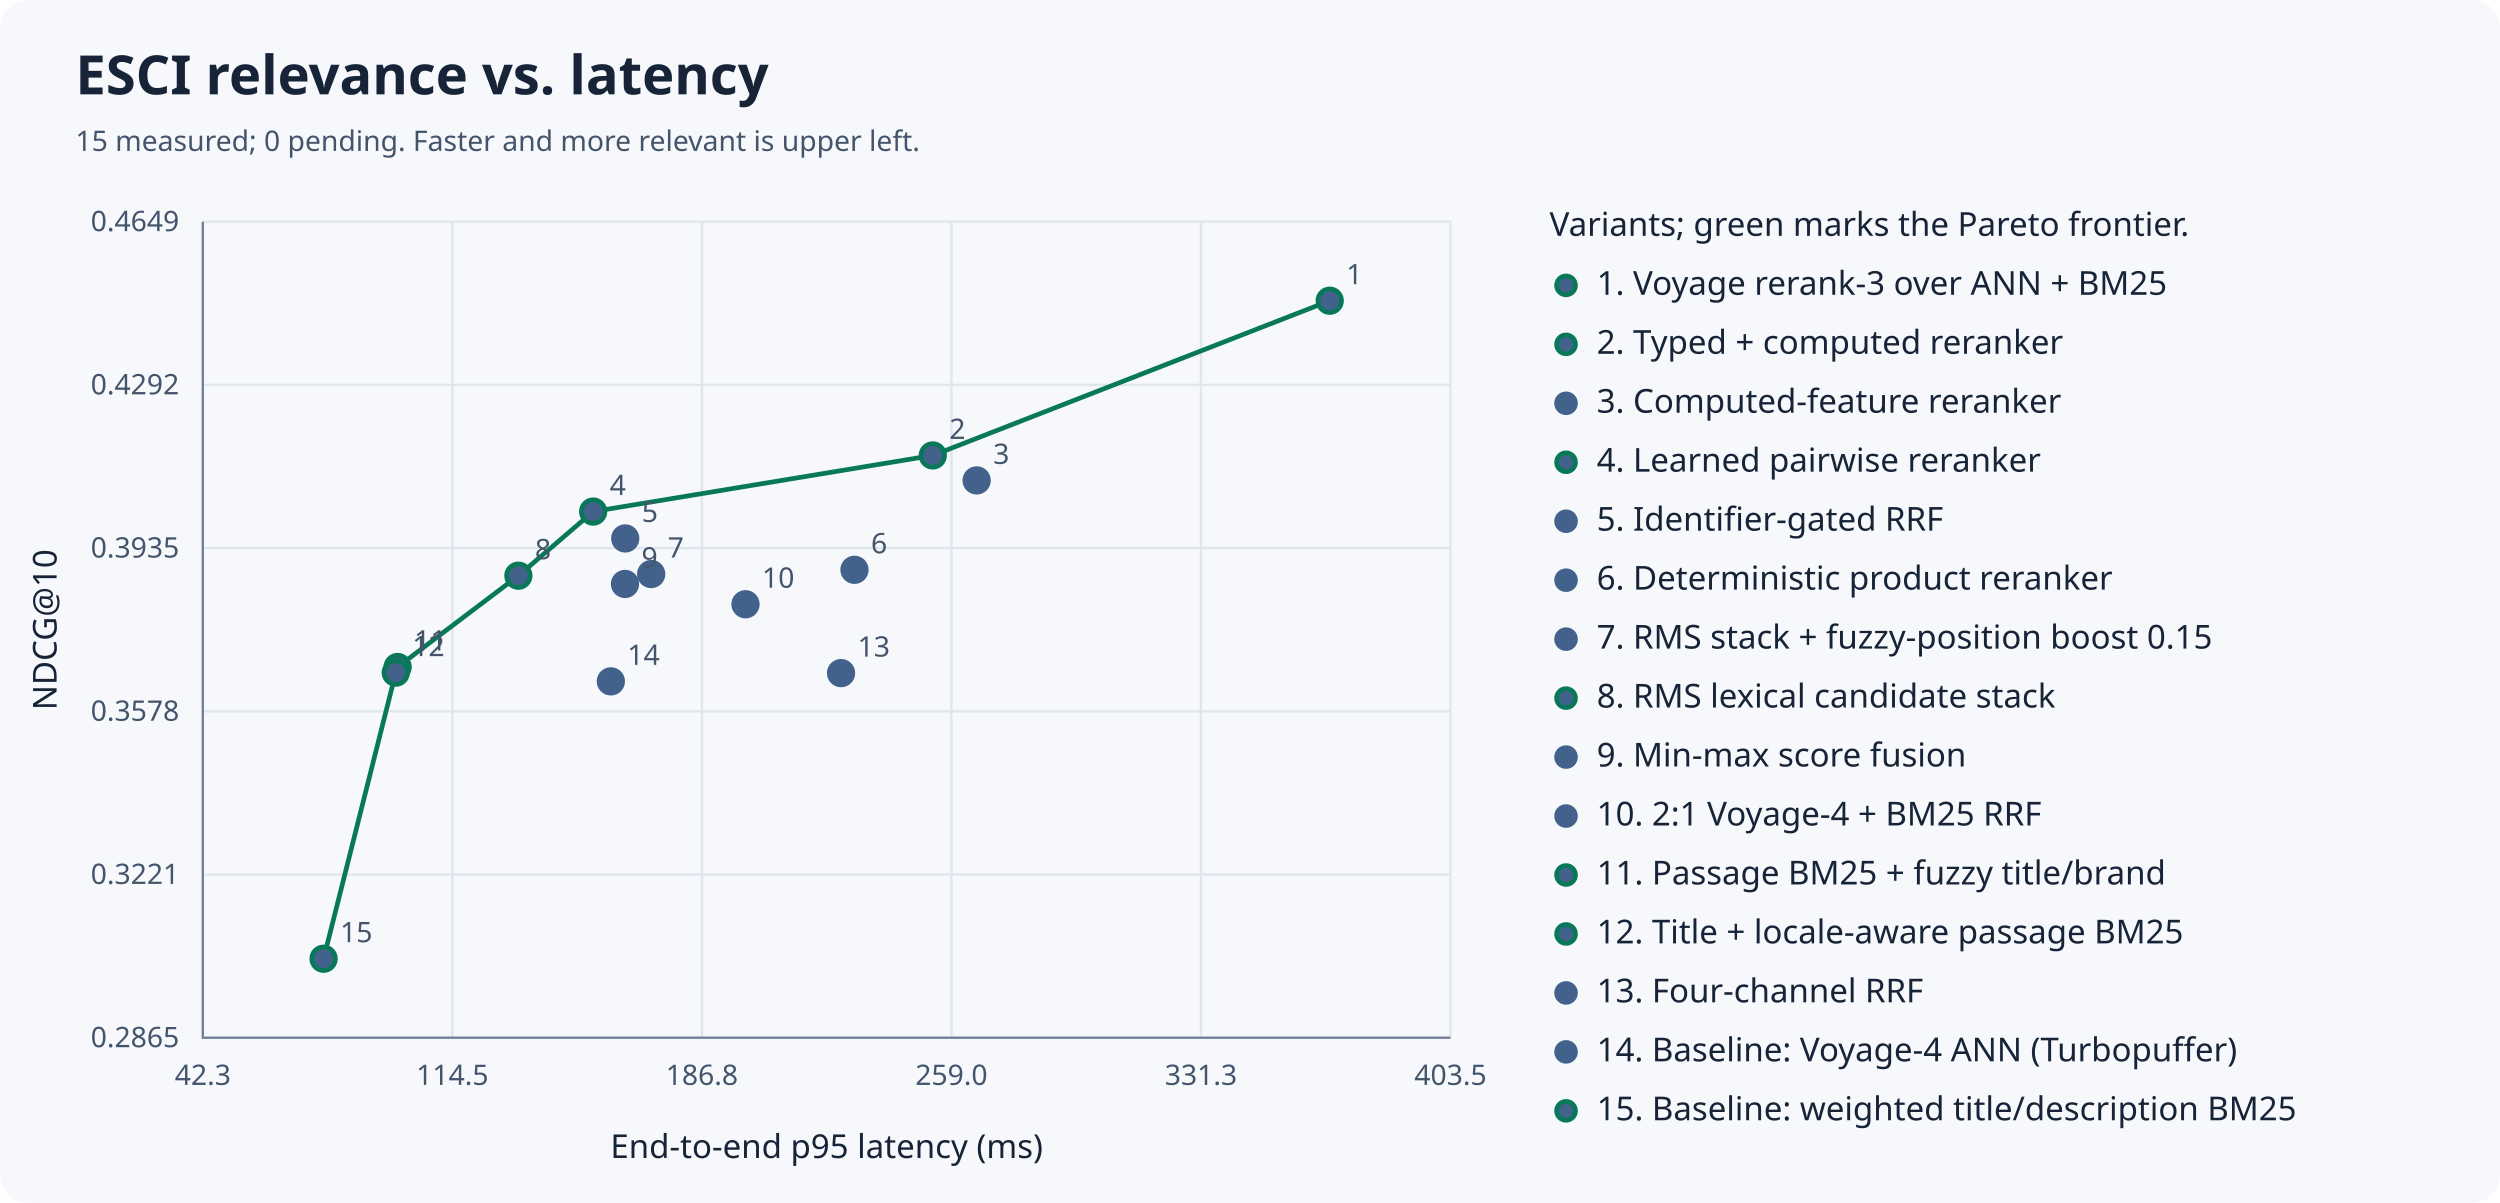
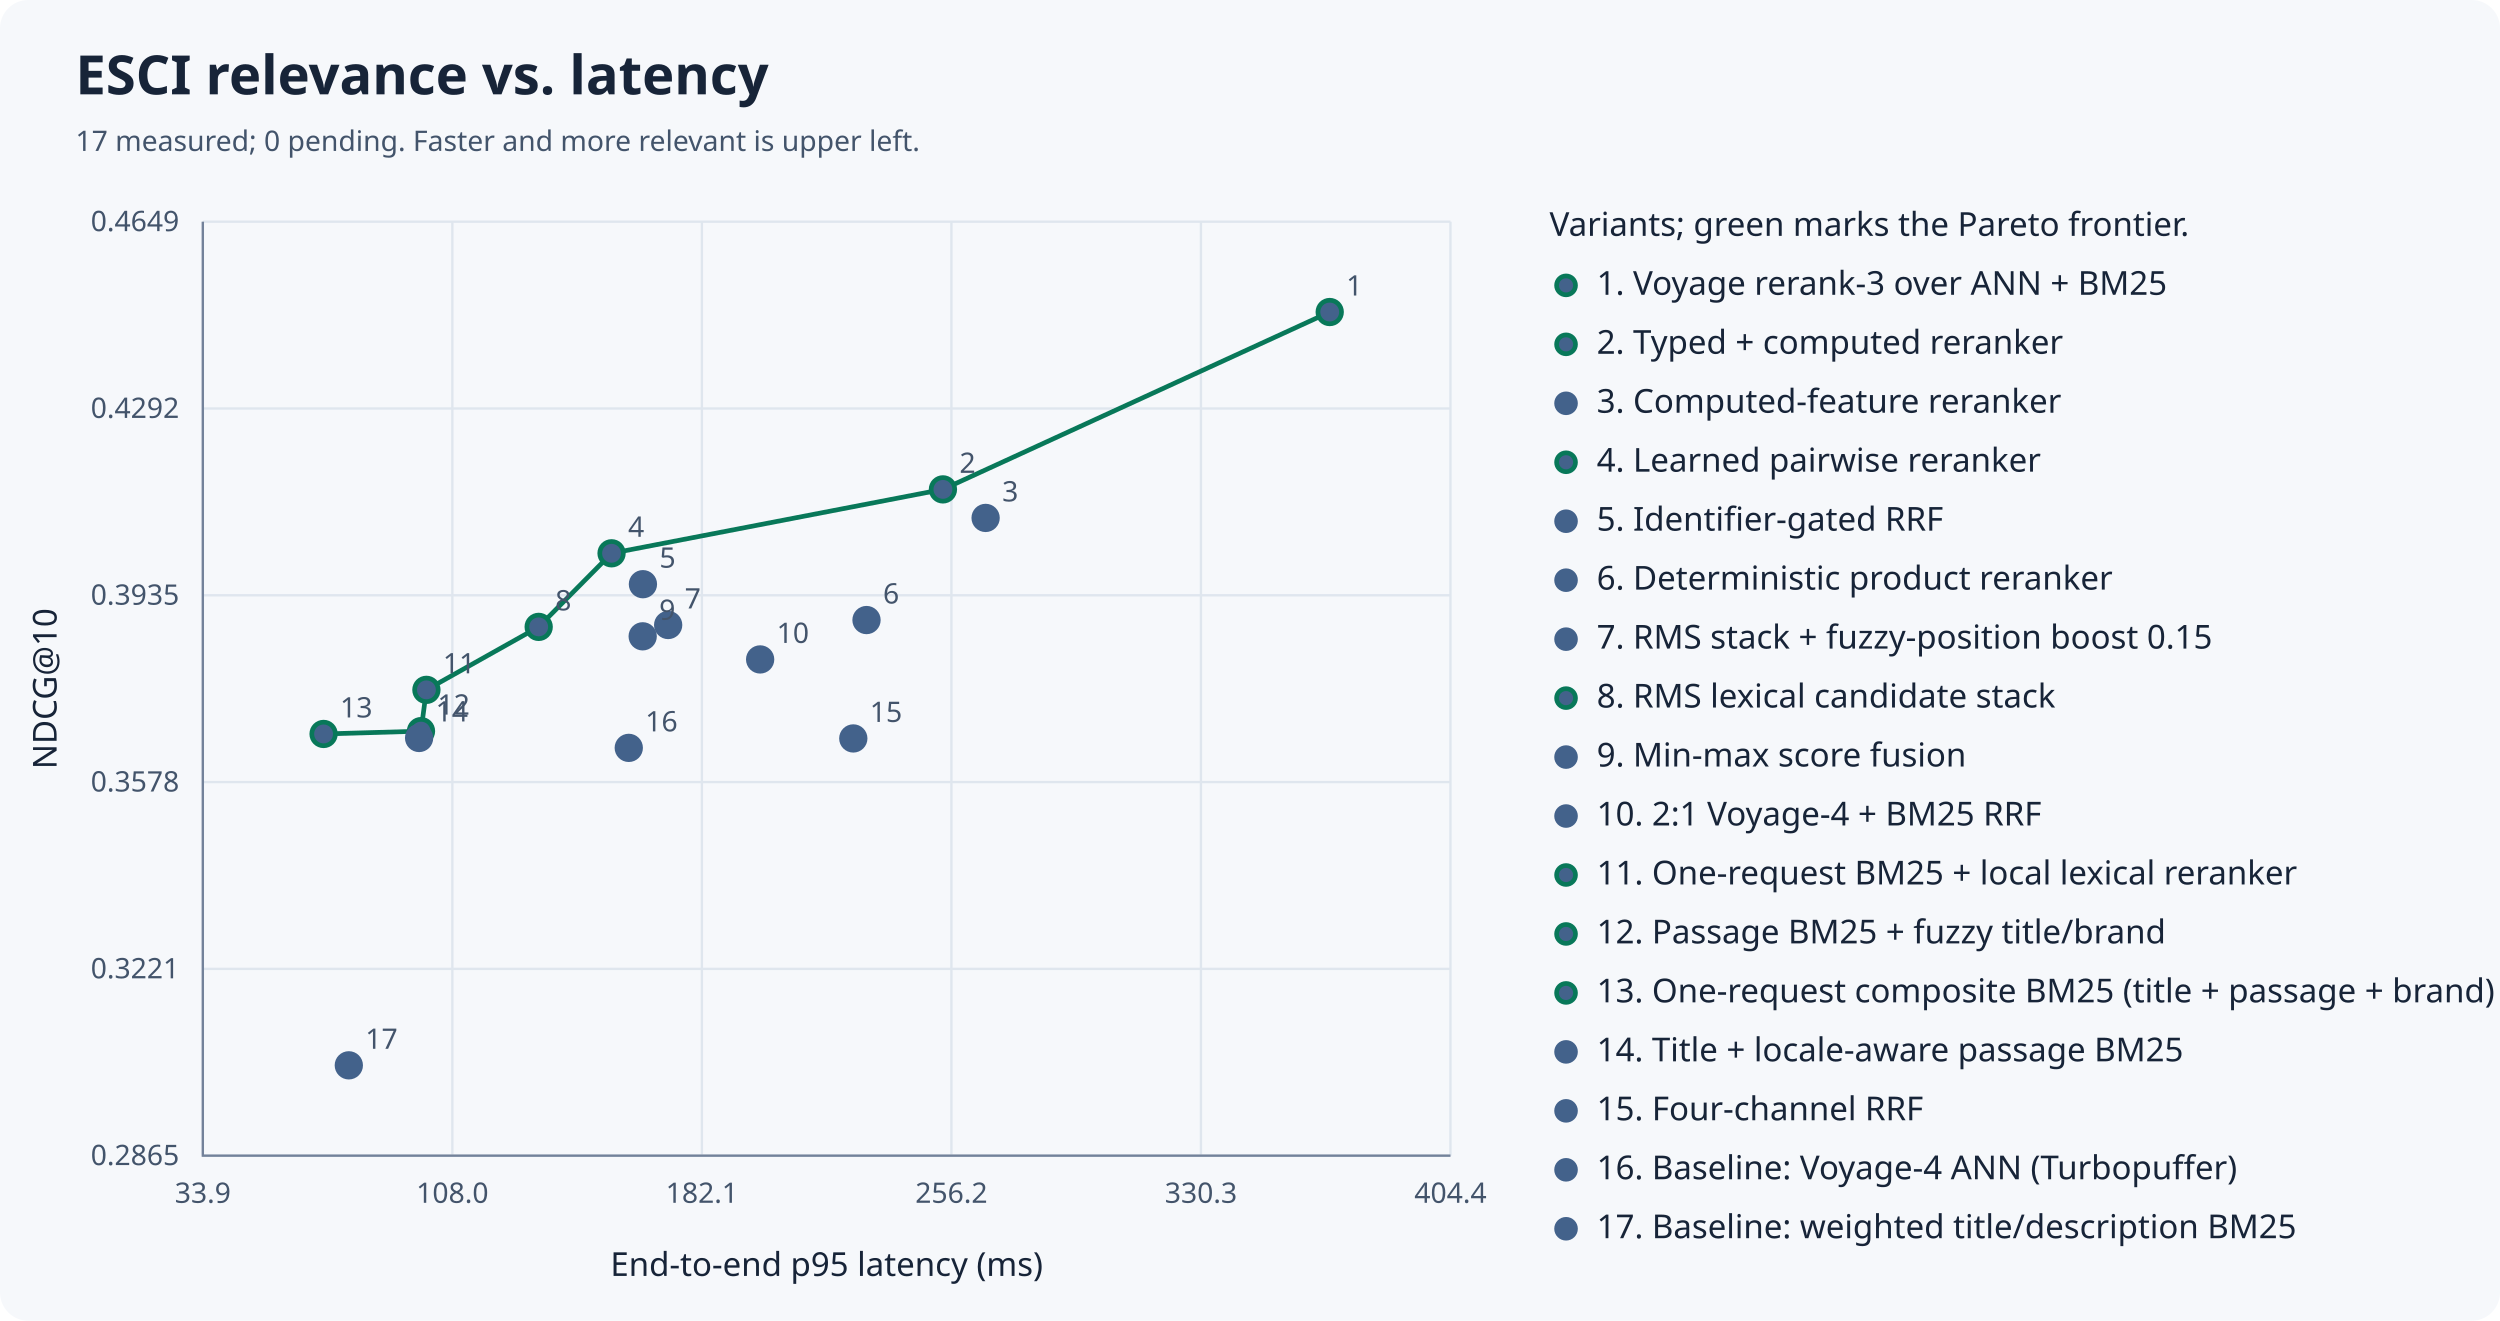
- <svg xmlns="http://www.w3.org/2000/svg" viewBox="0 0 1060 510" role="img" aria-labelledby="title desc">
+ <svg xmlns="http://www.w3.org/2000/svg" viewBox="0 0 1060 560" role="img" aria-labelledby="title desc">
  <style>text{font:14px system-ui,sans-serif;fill:#172438}.small{font-size:12px;fill:#43546b}.heading{font-size:23px;font-weight:bold}.axis{stroke:#73829a}.grid{stroke:#dfe6ee}</style>
  <rect width="100%" height="100%" rx="12" fill="#f6f8fb" />
  <text x="32" y="40" class="heading">ESCI relevance vs. latency</text>
-   <text x="32" y="64" class="small">15 measured; 0 pending. Faster and more relevant is upper left.</text>
-   <path class="grid" d="M86.0 94V440 M86 440.0H615" />
-   <text class="small" x="86.0" y="460" text-anchor="middle">42.3</text>
-   <text class="small" x="76" y="444.0" text-anchor="end">0.2865</text>
-   <path class="grid" d="M191.8 94V440 M86 370.8H615" />
-   <text class="small" x="191.8" y="460" text-anchor="middle">114.5</text>
-   <text class="small" x="76" y="374.8" text-anchor="end">0.3221</text>
-   <path class="grid" d="M297.6 94V440 M86 301.6H615" />
-   <text class="small" x="297.6" y="460" text-anchor="middle">186.8</text>
-   <text class="small" x="76" y="305.6" text-anchor="end">0.3578</text>
-   <path class="grid" d="M403.4 94V440 M86 232.4H615" />
-   <text class="small" x="403.4" y="460" text-anchor="middle">259.0</text>
-   <text class="small" x="76" y="236.4" text-anchor="end">0.3935</text>
-   <path class="grid" d="M509.2 94V440 M86 163.2H615" />
-   <text class="small" x="509.2" y="460" text-anchor="middle">331.3</text>
-   <text class="small" x="76" y="167.2" text-anchor="end">0.4292</text>
-   <path class="grid" d="M615.0 94V440 M86 94.0H615" />
-   <text class="small" x="615.0" y="460" text-anchor="middle">403.5</text>
+   <text x="32" y="64" class="small">17 measured; 0 pending. Faster and more relevant is upper left.</text>
+   <path class="grid" d="M86.0 94V490 M86 490.0H615" />
+   <text class="small" x="86.0" y="510" text-anchor="middle">33.9</text>
+   <text class="small" x="76" y="494.0" text-anchor="end">0.2865</text>
+   <path class="grid" d="M191.8 94V490 M86 410.8H615" />
+   <text class="small" x="191.8" y="510" text-anchor="middle">108.0</text>
+   <text class="small" x="76" y="414.8" text-anchor="end">0.3221</text>
+   <path class="grid" d="M297.6 94V490 M86 331.6H615" />
+   <text class="small" x="297.6" y="510" text-anchor="middle">182.1</text>
+   <text class="small" x="76" y="335.6" text-anchor="end">0.3578</text>
+   <path class="grid" d="M403.4 94V490 M86 252.4H615" />
+   <text class="small" x="403.4" y="510" text-anchor="middle">256.2</text>
+   <text class="small" x="76" y="256.4" text-anchor="end">0.3935</text>
+   <path class="grid" d="M509.2 94V490 M86 173.2H615" />
+   <text class="small" x="509.2" y="510" text-anchor="middle">330.3</text>
+   <text class="small" x="76" y="177.2" text-anchor="end">0.4292</text>
+   <path class="grid" d="M615.0 94V490 M86 94.0H615" />
+   <text class="small" x="615.0" y="510" text-anchor="middle">404.4</text>
  <text class="small" x="76" y="98.0" text-anchor="end">0.4649</text>
-   <path class="axis" fill="none" d="M86 94V440H615" />
-   <text x="350.5" y="491" text-anchor="middle">End-to-end p95 latency (ms)</text>
-   <text transform="translate(24 267.0) rotate(-90)" text-anchor="middle">NDCG@10</text>
+   <path class="axis" fill="none" d="M86 94V490H615" />
+   <text x="350.5" y="541" text-anchor="middle">End-to-end p95 latency (ms)</text>
+   <text transform="translate(24 292.0) rotate(-90)" text-anchor="middle">NDCG@10</text>
  <text x="657" y="100">Variants; green marks the Pareto frontier.</text>
-   <polyline points="137.2,406.5 167.8,285.2 168.6,282.8 219.8,244.1 251.5,216.9 395.5,193.1 563.8,127.5" fill="none" stroke="#087859" stroke-width="2" />
-   <circle cx="563.8" cy="127.5" r="5" fill="#43628b" stroke="#087859" stroke-width="2" />
+   <polyline points="137.2,311.2 178.5,310.0 180.8,292.5 228.4,265.8 259.3,234.6 399.8,207.5 563.8,132.3" fill="none" stroke="#087859" stroke-width="2" />
+   <circle cx="563.8" cy="132.3" r="5" fill="#43628b" stroke="#087859" stroke-width="2" />
  <circle cx="664" cy="121" r="4" fill="#43628b" stroke="#087859" stroke-width="2" />
  <text x="677" y="125">1. Voyage rerank-3 over ANN + BM25</text>
-   <circle cx="395.5" cy="193.1" r="5" fill="#43628b" stroke="#087859" stroke-width="2" />
+   <circle cx="399.8" cy="207.5" r="5" fill="#43628b" stroke="#087859" stroke-width="2" />
  <circle cx="664" cy="146" r="4" fill="#43628b" stroke="#087859" stroke-width="2" />
  <text x="677" y="150">2. Typed + computed reranker</text>
-   <circle cx="414.1" cy="203.7" r="5" fill="#43628b" stroke="#43628b" stroke-width="2" />
+   <circle cx="417.9" cy="219.6" r="5" fill="#43628b" stroke="#43628b" stroke-width="2" />
  <circle cx="664" cy="171" r="4" fill="#43628b" stroke="#43628b" stroke-width="2" />
  <text x="677" y="175">3. Computed-feature reranker</text>
-   <circle cx="251.5" cy="216.9" r="5" fill="#43628b" stroke="#087859" stroke-width="2" />
+   <circle cx="259.3" cy="234.6" r="5" fill="#43628b" stroke="#087859" stroke-width="2" />
  <circle cx="664" cy="196" r="4" fill="#43628b" stroke="#087859" stroke-width="2" />
  <text x="677" y="200">4. Learned pairwise reranker</text>
-   <circle cx="265.1" cy="228.3" r="5" fill="#43628b" stroke="#43628b" stroke-width="2" />
+   <circle cx="272.6" cy="247.7" r="5" fill="#43628b" stroke="#43628b" stroke-width="2" />
  <circle cx="664" cy="221" r="4" fill="#43628b" stroke="#43628b" stroke-width="2" />
  <text x="677" y="225">5. Identifier-gated RRF</text>
-   <circle cx="362.3" cy="241.6" r="5" fill="#43628b" stroke="#43628b" stroke-width="2" />
+   <circle cx="367.4" cy="262.9" r="5" fill="#43628b" stroke="#43628b" stroke-width="2" />
  <circle cx="664" cy="246" r="4" fill="#43628b" stroke="#43628b" stroke-width="2" />
  <text x="677" y="250">6. Deterministic product reranker</text>
-   <circle cx="276.1" cy="243.4" r="5" fill="#43628b" stroke="#43628b" stroke-width="2" />
+   <circle cx="283.3" cy="265.0" r="5" fill="#43628b" stroke="#43628b" stroke-width="2" />
  <circle cx="664" cy="271" r="4" fill="#43628b" stroke="#43628b" stroke-width="2" />
  <text x="677" y="275">7. RMS stack + fuzzy-position boost 0.15</text>
-   <circle cx="219.8" cy="244.1" r="5" fill="#43628b" stroke="#087859" stroke-width="2" />
+   <circle cx="228.4" cy="265.8" r="5" fill="#43628b" stroke="#087859" stroke-width="2" />
  <circle cx="664" cy="296" r="4" fill="#43628b" stroke="#087859" stroke-width="2" />
  <text x="677" y="300">8. RMS lexical candidate stack</text>
-   <circle cx="265.0" cy="247.6" r="5" fill="#43628b" stroke="#43628b" stroke-width="2" />
+   <circle cx="272.5" cy="269.8" r="5" fill="#43628b" stroke="#43628b" stroke-width="2" />
  <circle cx="664" cy="321" r="4" fill="#43628b" stroke="#43628b" stroke-width="2" />
  <text x="677" y="325">9. Min-max score fusion</text>
-   <circle cx="316.1" cy="256.2" r="5" fill="#43628b" stroke="#43628b" stroke-width="2" />
+   <circle cx="322.3" cy="279.6" r="5" fill="#43628b" stroke="#43628b" stroke-width="2" />
  <circle cx="664" cy="346" r="4" fill="#43628b" stroke="#43628b" stroke-width="2" />
  <text x="677" y="350">10. 2:1 Voyage-4 + BM25 RRF</text>
-   <circle cx="168.6" cy="282.8" r="5" fill="#43628b" stroke="#087859" stroke-width="2" />
+   <circle cx="180.8" cy="292.5" r="5" fill="#43628b" stroke="#087859" stroke-width="2" />
  <circle cx="664" cy="371" r="4" fill="#43628b" stroke="#087859" stroke-width="2" />
-   <text x="677" y="375">11. Passage BM25 + fuzzy title/brand</text>
-   <circle cx="167.8" cy="285.2" r="5" fill="#43628b" stroke="#087859" stroke-width="2" />
+   <text x="677" y="375">11. One-request BM25 + local lexical reranker</text>
+   <circle cx="178.5" cy="310.0" r="5" fill="#43628b" stroke="#087859" stroke-width="2" />
  <circle cx="664" cy="396" r="4" fill="#43628b" stroke="#087859" stroke-width="2" />
-   <text x="677" y="400">12. Title + locale-aware passage BM25</text>
-   <circle cx="356.6" cy="285.4" r="5" fill="#43628b" stroke="#43628b" stroke-width="2" />
-   <circle cx="664" cy="421" r="4" fill="#43628b" stroke="#43628b" stroke-width="2" />
-   <text x="677" y="425">13. Four-channel RRF</text>
-   <circle cx="259.0" cy="288.9" r="5" fill="#43628b" stroke="#43628b" stroke-width="2" />
+   <text x="677" y="400">12. Passage BM25 + fuzzy title/brand</text>
+   <circle cx="137.2" cy="311.2" r="5" fill="#43628b" stroke="#087859" stroke-width="2" />
+   <circle cx="664" cy="421" r="4" fill="#43628b" stroke="#087859" stroke-width="2" />
+   <text x="677" y="425">13. One-request composite BM25 (title + passage + brand)</text>
+   <circle cx="177.7" cy="312.9" r="5" fill="#43628b" stroke="#43628b" stroke-width="2" />
  <circle cx="664" cy="446" r="4" fill="#43628b" stroke="#43628b" stroke-width="2" />
-   <text x="677" y="450">14. Baseline: Voyage-4 ANN (Turbopuffer)</text>
-   <circle cx="137.2" cy="406.5" r="5" fill="#43628b" stroke="#087859" stroke-width="2" />
-   <circle cx="664" cy="471" r="4" fill="#43628b" stroke="#087859" stroke-width="2" />
-   <text x="677" y="475">15. Baseline: weighted title/description BM25</text>
-   <text class="small" x="570.8" y="120.5">1</text>
-   <text class="small" x="402.5" y="186.1">2</text>
-   <text class="small" x="421.1" y="196.7">3</text>
-   <text class="small" x="258.5" y="209.9">4</text>
-   <text class="small" x="272.1" y="221.3">5</text>
-   <text class="small" x="369.3" y="234.6">6</text>
-   <text class="small" x="283.1" y="236.4">7</text>
-   <text class="small" x="226.8" y="237.1">8</text>
-   <text class="small" x="272.0" y="240.6">9</text>
-   <text class="small" x="323.1" y="249.2">10</text>
-   <text class="small" x="175.6" y="275.8">11</text>
-   <text class="small" x="174.8" y="278.2">12</text>
-   <text class="small" x="363.6" y="278.4">13</text>
-   <text class="small" x="266.0" y="281.9">14</text>
-   <text class="small" x="144.2" y="399.5">15</text>
+   <text x="677" y="450">14. Title + locale-aware passage BM25</text>
+   <circle cx="361.8" cy="313.1" r="5" fill="#43628b" stroke="#43628b" stroke-width="2" />
+   <circle cx="664" cy="471" r="4" fill="#43628b" stroke="#43628b" stroke-width="2" />
+   <text x="677" y="475">15. Four-channel RRF</text>
+   <circle cx="266.6" cy="317.1" r="5" fill="#43628b" stroke="#43628b" stroke-width="2" />
+   <circle cx="664" cy="496" r="4" fill="#43628b" stroke="#43628b" stroke-width="2" />
+   <text x="677" y="500">16. Baseline: Voyage-4 ANN (Turbopuffer)</text>
+   <circle cx="147.9" cy="451.7" r="5" fill="#43628b" stroke="#43628b" stroke-width="2" />
+   <circle cx="664" cy="521" r="4" fill="#43628b" stroke="#43628b" stroke-width="2" />
+   <text x="677" y="525">17. Baseline: weighted title/description BM25</text>
+   <text class="small" x="570.8" y="125.3">1</text>
+   <text class="small" x="406.8" y="200.5">2</text>
+   <text class="small" x="424.9" y="212.6">3</text>
+   <text class="small" x="266.3" y="227.6">4</text>
+   <text class="small" x="279.6" y="240.7">5</text>
+   <text class="small" x="374.4" y="255.9">6</text>
+   <text class="small" x="290.3" y="258.0">7</text>
+   <text class="small" x="235.4" y="258.8">8</text>
+   <text class="small" x="279.5" y="262.8">9</text>
+   <text class="small" x="329.3" y="272.6">10</text>
+   <text class="small" x="187.8" y="285.5">11</text>
+   <text class="small" x="185.5" y="303.0">12</text>
+   <text class="small" x="144.2" y="304.2">13</text>
+   <text class="small" x="184.7" y="305.9">14</text>
+   <text class="small" x="368.8" y="306.1">15</text>
+   <text class="small" x="273.6" y="310.1">16</text>
+   <text class="small" x="154.9" y="444.7">17</text>
</svg>
